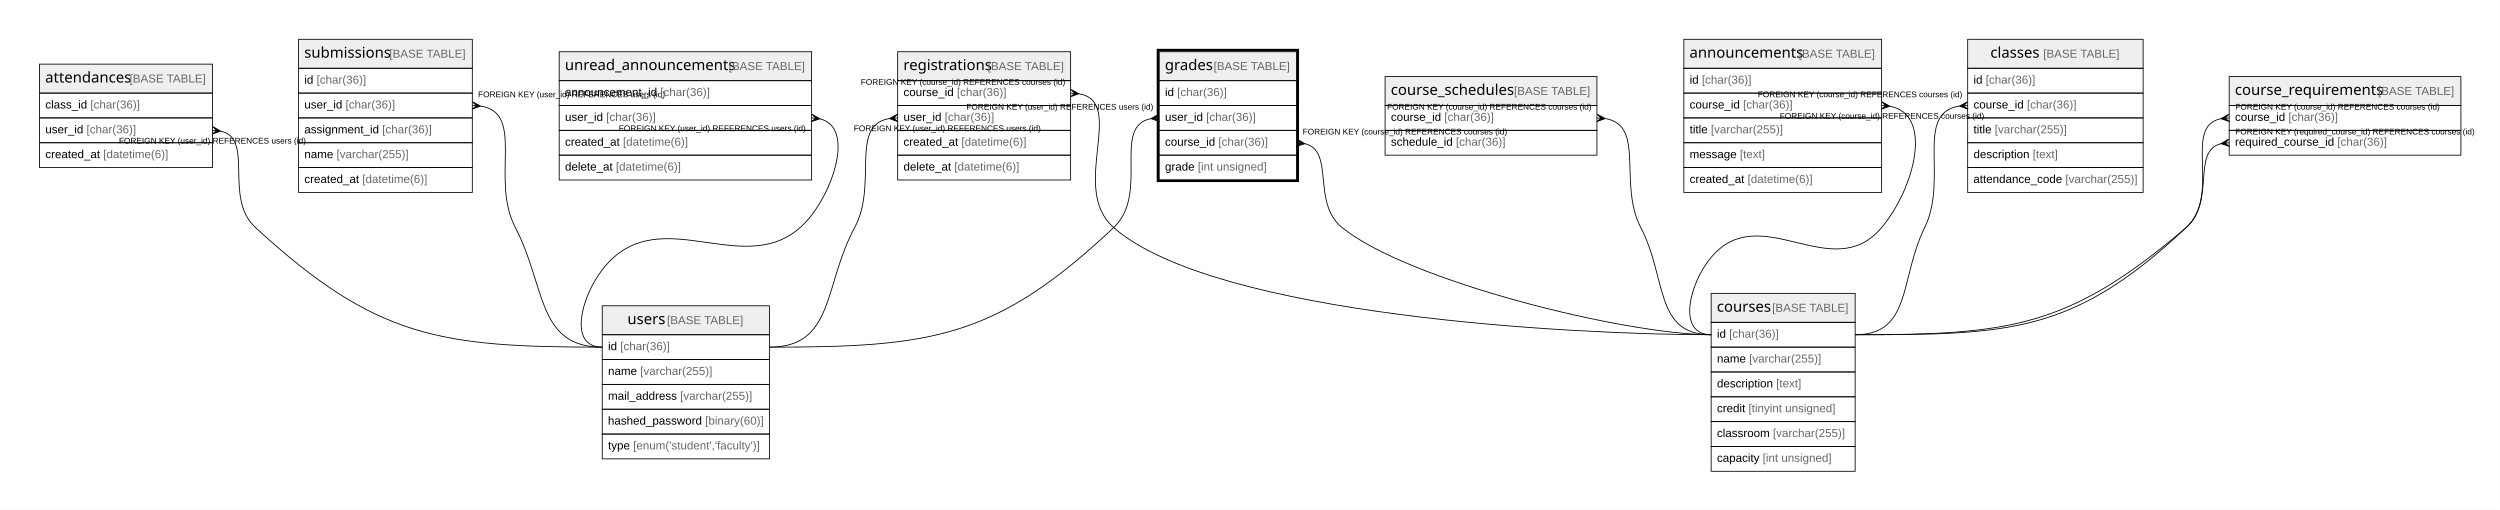
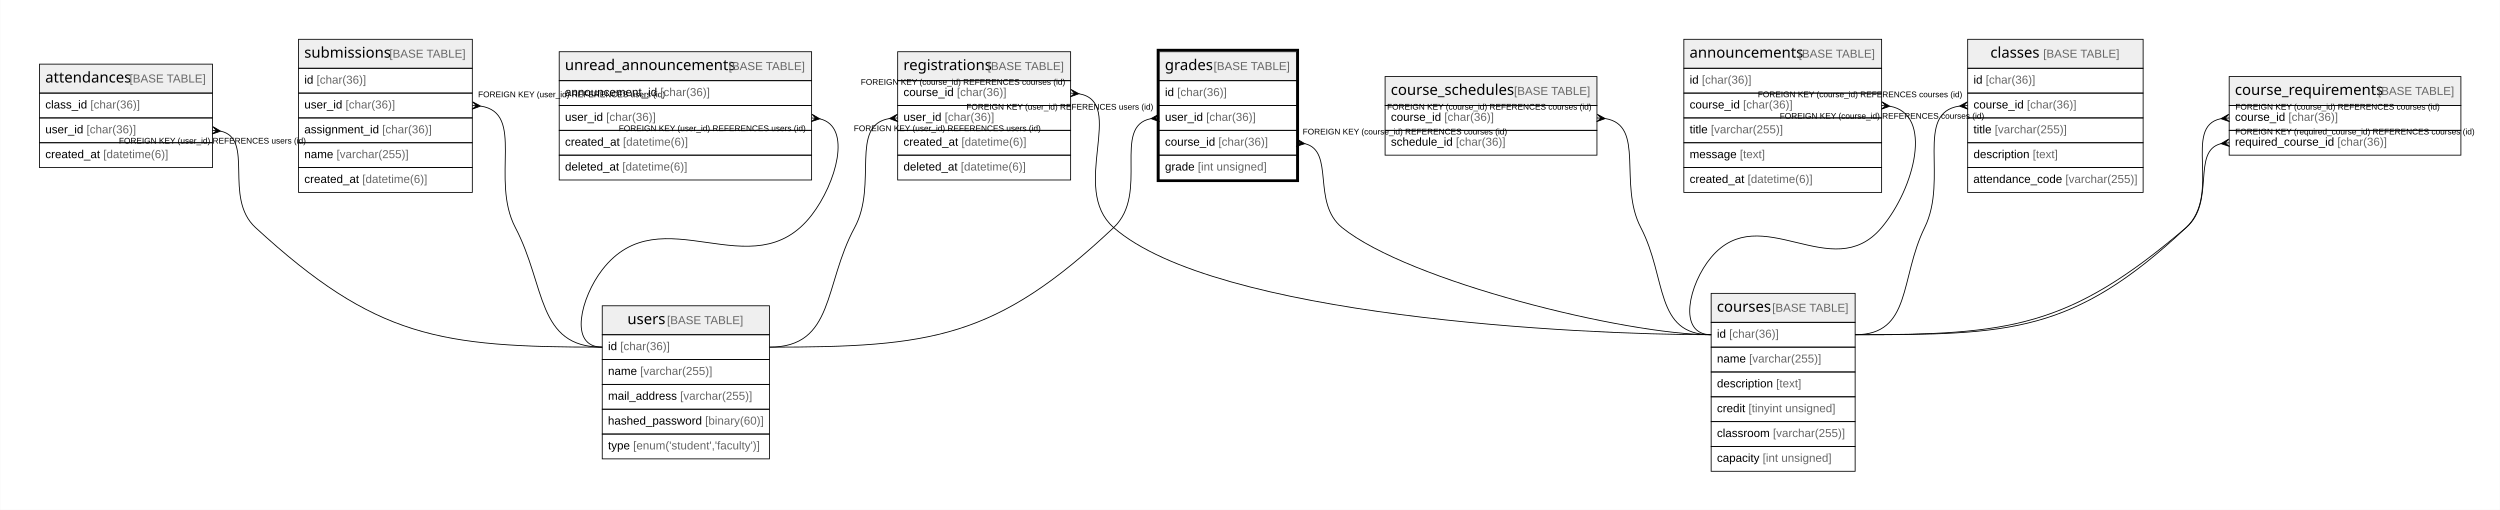
<svg xmlns="http://www.w3.org/2000/svg" width="3021pt" height="616pt" viewBox="0.00 0.00 3020.50 616.00">
  <g id="graph0" class="graph" transform="scale(1 1) rotate(0) translate(4 612)">
    <polygon fill="#ffffff" stroke="transparent" points="-4,4 -4,-612 3016.5,-612 3016.5,4 -4,4" />
    <g id="node1" class="node">
      <polygon fill="#efefef" stroke="transparent" points="1396.5,-514.5 1396.5,-549.5 1562.5,-549.5 1562.5,-514.5 1396.5,-514.5" />
      <polygon fill="none" stroke="#000000" points="1396.5,-514.5 1396.5,-549.5 1562.5,-549.5 1562.5,-514.5 1396.5,-514.5" />
      <text text-anchor="start" x="1403.365" y="-527.3" font-family="Arial Bold" font-size="18.00" fill="#000000">grades</text>
      <text text-anchor="start" x="1458.382" y="-527.3" font-family="Arial" font-size="14.00" fill="#000000"> </text>
      <text text-anchor="start" x="1462.272" y="-527.3" font-family="Arial" font-size="14.00" fill="#666666">[BASE TABLE]</text>
      <polygon fill="none" stroke="#000000" points="1396.5,-484.5 1396.5,-514.5 1562.5,-514.5 1562.5,-484.5 1396.5,-484.5" />
      <text text-anchor="start" x="1403.5" y="-495.9" font-family="Arial" font-size="14.00" fill="#000000">id </text>
      <text text-anchor="start" x="1418.28" y="-495.9" font-family="Arial" font-size="14.00" fill="#666666">[char(36)]</text>
      <polygon fill="none" stroke="#000000" points="1396.5,-454.5 1396.5,-484.5 1562.5,-484.5 1562.5,-454.5 1396.5,-454.5" />
      <text text-anchor="start" x="1403.5" y="-465.9" font-family="Arial" font-size="14.00" fill="#000000">user_id </text>
      <text text-anchor="start" x="1453.288" y="-465.9" font-family="Arial" font-size="14.00" fill="#666666">[char(36)]</text>
      <polygon fill="none" stroke="#000000" points="1396.5,-424.5 1396.5,-454.5 1562.5,-454.5 1562.5,-424.5 1396.5,-424.5" />
      <text text-anchor="start" x="1403.5" y="-435.9" font-family="Arial" font-size="14.00" fill="#000000">course_id </text>
      <text text-anchor="start" x="1468.071" y="-435.9" font-family="Arial" font-size="14.00" fill="#666666">[char(36)]</text>
      <polygon fill="none" stroke="#000000" points="1396.5,-394.5 1396.5,-424.5 1562.5,-424.5 1562.5,-394.5 1396.5,-394.5" />
      <text text-anchor="start" x="1403.5" y="-405.9" font-family="Arial" font-size="14.00" fill="#000000">grade </text>
      <text text-anchor="start" x="1443.182" y="-405.9" font-family="Arial" font-size="14.00" fill="#666666">[int unsigned]</text>
      <polygon fill="none" stroke="#000000" stroke-width="3" points="1395,-393.5 1395,-551.5 1564,-551.5 1564,-393.5 1395,-393.5" />
    </g>
    <g id="node2" class="node">
      <polygon fill="#efefef" stroke="transparent" points="723.5,-207.5 723.5,-242.5 925.5,-242.5 925.5,-207.5 723.5,-207.5" />
      <polygon fill="none" stroke="#000000" points="723.5,-207.5 723.5,-242.5 925.5,-242.5 925.5,-207.5 723.5,-207.5" />
      <text text-anchor="start" x="753.871" y="-220.3" font-family="Arial Bold" font-size="18.00" fill="#000000">users</text>
      <text text-anchor="start" x="797.875" y="-220.3" font-family="Arial" font-size="14.00" fill="#000000"> </text>
      <text text-anchor="start" x="801.766" y="-220.3" font-family="Arial" font-size="14.00" fill="#666666">[BASE TABLE]</text>
      <polygon fill="none" stroke="#000000" points="723.5,-177.5 723.5,-207.5 925.5,-207.5 925.5,-177.5 723.5,-177.5" />
      <text text-anchor="start" x="730.5" y="-188.9" font-family="Arial" font-size="14.00" fill="#000000">id </text>
      <text text-anchor="start" x="745.28" y="-188.9" font-family="Arial" font-size="14.00" fill="#666666">[char(36)]</text>
      <polygon fill="none" stroke="#000000" points="723.5,-147.5 723.5,-177.5 925.5,-177.5 925.5,-147.5 723.5,-147.5" />
      <text text-anchor="start" x="730.5" y="-158.9" font-family="Arial" font-size="14.00" fill="#000000">name </text>
      <text text-anchor="start" x="769.399" y="-158.9" font-family="Arial" font-size="14.00" fill="#666666">[varchar(255)]</text>
      <polygon fill="none" stroke="#000000" points="723.5,-117.5 723.5,-147.5 925.5,-147.5 925.5,-117.5 723.5,-117.5" />
      <text text-anchor="start" x="730.5" y="-128.9" font-family="Arial" font-size="14.00" fill="#000000">mail_address </text>
      <text text-anchor="start" x="817.621" y="-128.9" font-family="Arial" font-size="14.00" fill="#666666">[varchar(255)]</text>
      <polygon fill="none" stroke="#000000" points="723.5,-87.5 723.5,-117.5 925.5,-117.5 925.5,-87.5 723.5,-87.5" />
      <text text-anchor="start" x="730.367" y="-98.9" font-family="Arial" font-size="14.00" fill="#000000">hashed_password </text>
      <text text-anchor="start" x="847.851" y="-98.9" font-family="Arial" font-size="14.00" fill="#666666">[binary(60)]</text>
      <polygon fill="none" stroke="#000000" points="723.5,-57.5 723.5,-87.5 925.5,-87.5 925.5,-57.5 723.5,-57.5" />
      <text text-anchor="start" x="730.5" y="-68.9" font-family="Arial" font-size="14.00" fill="#000000">type </text>
      <text text-anchor="start" x="760.846" y="-68.9" font-family="Arial" font-size="14.00" fill="#666666">[enum('student','faculty')]</text>
    </g>
    <g id="edge1" class="edge">
      <path fill="none" stroke="#000000" d="M1386.473,-468.613C1338.855,-459.252 1385.18,-378.171 1341.5,-337 1199.07,-202.753 1121.225,-192.5 925.5,-192.5" />
      <polygon fill="#000000" stroke="#000000" points="1386.539,-468.618 1396.103,-473.983 1391.52,-469.059 1396.5,-469.5 1396.5,-469.5 1396.5,-469.5 1391.52,-469.059 1396.897,-465.017 1386.539,-468.618 1386.539,-468.618" />
      <text text-anchor="start" x="1163.445" y="-479.5" font-family="Arial" font-size="10.00" fill="#000000">FOREIGN KEY (user_id) REFERENCES users (id)</text>
    </g>
    <g id="node7" class="node">
      <polygon fill="#efefef" stroke="transparent" points="2063.5,-222.5 2063.5,-257.5 2237.5,-257.5 2237.5,-222.5 2063.5,-222.5" />
      <polygon fill="none" stroke="#000000" points="2063.5,-222.5 2063.5,-257.5 2237.5,-257.5 2237.5,-222.5 2063.5,-222.5" />
      <text text-anchor="start" x="2070.368" y="-235.3" font-family="Arial Bold" font-size="18.00" fill="#000000">courses</text>
      <text text-anchor="start" x="2133.378" y="-235.3" font-family="Arial" font-size="14.00" fill="#000000"> </text>
      <text text-anchor="start" x="2137.269" y="-235.3" font-family="Arial" font-size="14.00" fill="#666666">[BASE TABLE]</text>
      <polygon fill="none" stroke="#000000" points="2063.5,-192.5 2063.5,-222.5 2237.5,-222.5 2237.5,-192.5 2063.5,-192.5" />
      <text text-anchor="start" x="2070.5" y="-203.9" font-family="Arial" font-size="14.00" fill="#000000">id </text>
      <text text-anchor="start" x="2085.28" y="-203.9" font-family="Arial" font-size="14.00" fill="#666666">[char(36)]</text>
      <polygon fill="none" stroke="#000000" points="2063.5,-162.5 2063.5,-192.5 2237.5,-192.5 2237.5,-162.5 2063.5,-162.5" />
      <text text-anchor="start" x="2070.5" y="-173.9" font-family="Arial" font-size="14.00" fill="#000000">name </text>
      <text text-anchor="start" x="2109.399" y="-173.9" font-family="Arial" font-size="14.00" fill="#666666">[varchar(255)]</text>
      <polygon fill="none" stroke="#000000" points="2063.5,-132.5 2063.5,-162.5 2237.5,-162.5 2237.5,-132.5 2063.5,-132.5" />
      <text text-anchor="start" x="2070.5" y="-143.9" font-family="Arial" font-size="14.00" fill="#000000">description </text>
      <text text-anchor="start" x="2142.068" y="-143.9" font-family="Arial" font-size="14.00" fill="#666666">[text]</text>
      <polygon fill="none" stroke="#000000" points="2063.5,-102.5 2063.5,-132.5 2237.5,-132.5 2237.5,-102.5 2063.5,-102.5" />
      <text text-anchor="start" x="2070.5" y="-113.9" font-family="Arial" font-size="14.00" fill="#000000">credit </text>
      <text text-anchor="start" x="2108.614" y="-113.9" font-family="Arial" font-size="14.00" fill="#666666">[tinyint unsigned]</text>
      <polygon fill="none" stroke="#000000" points="2063.5,-72.5 2063.5,-102.5 2237.5,-102.5 2237.5,-72.5 2063.5,-72.5" />
      <text text-anchor="start" x="2070.5" y="-83.9" font-family="Arial" font-size="14.00" fill="#000000">classroom </text>
      <text text-anchor="start" x="2138.166" y="-83.9" font-family="Arial" font-size="14.00" fill="#666666">[varchar(255)]</text>
      <polygon fill="none" stroke="#000000" points="2063.5,-42.5 2063.5,-72.5 2237.5,-72.5 2237.5,-42.5 2063.5,-42.5" />
      <text text-anchor="start" x="2070.5" y="-53.9" font-family="Arial" font-size="14.00" fill="#000000">capacity </text>
      <text text-anchor="start" x="2125.736" y="-53.9" font-family="Arial" font-size="14.00" fill="#666666">[int unsigned]</text>
    </g>
    <g id="edge6" class="edge">
      <path fill="none" stroke="#000000" d="M1572.615,-438.388C1609.149,-429.32 1580.297,-367.112 1617.5,-337 1697.72,-272.07 1960.295,-207.5 2063.5,-207.5" />
      <polygon fill="#000000" stroke="#000000" points="1572.44,-438.407 1562.008,-435.027 1567.47,-438.953 1562.5,-439.5 1562.5,-439.5 1562.5,-439.5 1567.47,-438.953 1562.992,-443.973 1572.44,-438.407 1572.44,-438.407" />
      <text text-anchor="start" x="1569.886" y="-449.5" font-family="Arial" font-size="10.00" fill="#000000">FOREIGN KEY (course_id) REFERENCES courses (id)</text>
    </g>
    <g id="node3" class="node">
      <polygon fill="#efefef" stroke="transparent" points="43.5,-499.5 43.5,-534.5 252.5,-534.5 252.5,-499.5 43.5,-499.5" />
      <polygon fill="none" stroke="#000000" points="43.5,-499.5 43.5,-534.5 252.5,-534.5 252.5,-499.5 43.5,-499.5" />
      <text text-anchor="start" x="50.349" y="-512.3" font-family="Arial Bold" font-size="18.00" fill="#000000">attendances</text>
      <text text-anchor="start" x="148.397" y="-512.3" font-family="Arial" font-size="14.00" fill="#000000"> </text>
      <text text-anchor="start" x="152.288" y="-512.3" font-family="Arial" font-size="14.00" fill="#666666">[BASE TABLE]</text>
      <polygon fill="none" stroke="#000000" points="43.5,-469.5 43.5,-499.5 252.5,-499.5 252.5,-469.5 43.5,-469.5" />
      <text text-anchor="start" x="50.5" y="-480.9" font-family="Arial" font-size="14.00" fill="#000000">class_id </text>
      <text text-anchor="start" x="104.952" y="-480.9" font-family="Arial" font-size="14.00" fill="#666666">[char(36)]</text>
      <polygon fill="none" stroke="#000000" points="43.5,-439.5 43.5,-469.5 252.5,-469.5 252.5,-439.5 43.5,-439.5" />
      <text text-anchor="start" x="50.5" y="-450.9" font-family="Arial" font-size="14.00" fill="#000000">user_id </text>
      <text text-anchor="start" x="100.288" y="-450.9" font-family="Arial" font-size="14.00" fill="#666666">[char(36)]</text>
      <polygon fill="none" stroke="#000000" points="43.5,-409.5 43.5,-439.5 252.5,-439.5 252.5,-409.5 43.5,-409.5" />
      <text text-anchor="start" x="50.5" y="-420.9" font-family="Arial" font-size="14.00" fill="#000000">created_at </text>
      <text text-anchor="start" x="120.528" y="-420.9" font-family="Arial" font-size="14.00" fill="#666666">[datetime(6)]</text>
    </g>
    <g id="edge2" class="edge">
      <path fill="none" stroke="#000000" d="M262.554,-453.492C303.738,-444.204 265.241,-373.073 304.5,-337 449.552,-203.721 526.515,-192.5 723.5,-192.5" />
      <polygon fill="#000000" stroke="#000000" points="262.45,-453.502 252.051,-450.022 257.475,-454.001 252.5,-454.5 252.5,-454.5 252.5,-454.5 257.475,-454.001 252.949,-458.978 262.45,-453.502 262.45,-453.502" />
      <text text-anchor="start" x="139.445" y="-438.5" font-family="Arial" font-size="10.00" fill="#000000">FOREIGN KEY (user_id) REFERENCES users (id)</text>
    </g>
    <g id="node4" class="node">
      <polygon fill="#efefef" stroke="transparent" points="1080.5,-514.5 1080.5,-549.5 1289.5,-549.5 1289.5,-514.5 1080.5,-514.5" />
      <polygon fill="none" stroke="#000000" points="1080.5,-514.5 1080.5,-549.5 1289.5,-549.5 1289.5,-514.5 1080.5,-514.5" />
      <text text-anchor="start" x="1087.369" y="-527.3" font-family="Arial Bold" font-size="18.00" fill="#000000">registrations</text>
      <text text-anchor="start" x="1185.377" y="-527.3" font-family="Arial" font-size="14.00" fill="#000000"> </text>
      <text text-anchor="start" x="1189.268" y="-527.3" font-family="Arial" font-size="14.00" fill="#666666">[BASE TABLE]</text>
      <polygon fill="none" stroke="#000000" points="1080.5,-484.5 1080.5,-514.5 1289.5,-514.5 1289.5,-484.5 1080.5,-484.5" />
      <text text-anchor="start" x="1087.5" y="-495.9" font-family="Arial" font-size="14.00" fill="#000000">course_id </text>
      <text text-anchor="start" x="1152.071" y="-495.9" font-family="Arial" font-size="14.00" fill="#666666">[char(36)]</text>
      <polygon fill="none" stroke="#000000" points="1080.5,-454.5 1080.5,-484.5 1289.5,-484.5 1289.5,-454.5 1080.5,-454.5" />
      <text text-anchor="start" x="1087.5" y="-465.9" font-family="Arial" font-size="14.00" fill="#000000">user_id </text>
      <text text-anchor="start" x="1137.288" y="-465.9" font-family="Arial" font-size="14.00" fill="#666666">[char(36)]</text>
      <polygon fill="none" stroke="#000000" points="1080.5,-424.5 1080.5,-454.5 1289.5,-454.5 1289.5,-424.5 1080.5,-424.5" />
      <text text-anchor="start" x="1087.5" y="-435.9" font-family="Arial" font-size="14.00" fill="#000000">created_at </text>
      <text text-anchor="start" x="1157.528" y="-435.9" font-family="Arial" font-size="14.00" fill="#666666">[datetime(6)]</text>
      <polygon fill="none" stroke="#000000" points="1080.5,-394.5 1080.5,-424.5 1289.5,-424.5 1289.5,-394.5 1080.5,-394.5" />
-       <text text-anchor="start" x="1087.5" y="-405.9" font-family="Arial" font-size="14.00" fill="#000000">delete_at </text>
-       <text text-anchor="start" x="1148.974" y="-405.9" font-family="Arial" font-size="14.00" fill="#666666">[datetime(6)]</text>
+       <text text-anchor="start" x="1087.5" y="-405.9" font-family="Arial" font-size="14.00" fill="#000000">deleted_at </text>
+       <text text-anchor="start" x="1156.757" y="-405.9" font-family="Arial" font-size="14.00" fill="#666666">[datetime(6)]</text>
    </g>
    <g id="edge3" class="edge">
      <path fill="none" stroke="#000000" d="M1070.422,-468.728C1021.845,-460.563 1056.876,-389.36 1028.5,-337 990.923,-267.66 1004.368,-192.5 925.5,-192.5" />
      <polygon fill="#000000" stroke="#000000" points="1070.529,-468.736 1080.156,-473.987 1075.515,-469.118 1080.5,-469.5 1080.5,-469.5 1080.5,-469.5 1075.515,-469.118 1080.844,-465.013 1070.529,-468.736 1070.529,-468.736" />
      <text text-anchor="start" x="1027.445" y="-453.5" font-family="Arial" font-size="10.00" fill="#000000">FOREIGN KEY (user_id) REFERENCES users (id)</text>
    </g>
    <g id="edge12" class="edge">
      <path fill="none" stroke="#000000" d="M1299.521,-498.715C1357.761,-488.659 1287.24,-384.521 1341.5,-337 1464.125,-229.605 1900.495,-207.5 2063.5,-207.5" />
      <polygon fill="#000000" stroke="#000000" points="1299.469,-498.719 1289.149,-495.014 1294.485,-499.11 1289.5,-499.5 1289.5,-499.5 1289.5,-499.5 1294.485,-499.11 1289.851,-503.986 1299.469,-498.719 1299.469,-498.719" />
      <text text-anchor="start" x="1035.886" y="-509.5" font-family="Arial" font-size="10.00" fill="#000000">FOREIGN KEY (course_id) REFERENCES courses (id)</text>
    </g>
    <g id="node5" class="node">
      <polygon fill="#efefef" stroke="transparent" points="356.5,-529.5 356.5,-564.5 566.5,-564.5 566.5,-529.5 356.5,-529.5" />
      <polygon fill="none" stroke="#000000" points="356.5,-529.5 356.5,-564.5 566.5,-564.5 566.5,-529.5 356.5,-529.5" />
      <text text-anchor="start" x="363.37" y="-542.3" font-family="Arial Bold" font-size="18.00" fill="#000000">submissions</text>
      <text text-anchor="start" x="462.376" y="-542.3" font-family="Arial" font-size="14.00" fill="#000000"> </text>
      <text text-anchor="start" x="466.266" y="-542.3" font-family="Arial" font-size="14.00" fill="#666666">[BASE TABLE]</text>
      <polygon fill="none" stroke="#000000" points="356.5,-499.5 356.5,-529.5 566.5,-529.5 566.5,-499.5 356.5,-499.5" />
      <text text-anchor="start" x="363.5" y="-510.9" font-family="Arial" font-size="14.00" fill="#000000">id </text>
      <text text-anchor="start" x="378.28" y="-510.9" font-family="Arial" font-size="14.00" fill="#666666">[char(36)]</text>
      <polygon fill="none" stroke="#000000" points="356.5,-469.5 356.5,-499.5 566.5,-499.5 566.5,-469.5 356.5,-469.5" />
      <text text-anchor="start" x="363.5" y="-480.9" font-family="Arial" font-size="14.00" fill="#000000">user_id </text>
      <text text-anchor="start" x="413.288" y="-480.9" font-family="Arial" font-size="14.00" fill="#666666">[char(36)]</text>
      <polygon fill="none" stroke="#000000" points="356.5,-439.5 356.5,-469.5 566.5,-469.5 566.5,-439.5 356.5,-439.5" />
      <text text-anchor="start" x="363.5" y="-450.9" font-family="Arial" font-size="14.00" fill="#000000">assignment_id </text>
      <text text-anchor="start" x="457.633" y="-450.9" font-family="Arial" font-size="14.00" fill="#666666">[char(36)]</text>
      <polygon fill="none" stroke="#000000" points="356.5,-409.5 356.5,-439.5 566.5,-439.5 566.5,-409.5 356.5,-409.5" />
      <text text-anchor="start" x="363.5" y="-420.9" font-family="Arial" font-size="14.00" fill="#000000">name </text>
      <text text-anchor="start" x="402.399" y="-420.9" font-family="Arial" font-size="14.00" fill="#666666">[varchar(255)]</text>
      <polygon fill="none" stroke="#000000" points="356.5,-379.5 356.5,-409.5 566.5,-409.5 566.5,-379.5 356.5,-379.5" />
      <text text-anchor="start" x="363.5" y="-390.9" font-family="Arial" font-size="14.00" fill="#000000">created_at </text>
      <text text-anchor="start" x="433.528" y="-390.9" font-family="Arial" font-size="14.00" fill="#666666">[datetime(6)]</text>
    </g>
    <g id="edge4" class="edge">
      <path fill="none" stroke="#000000" d="M576.531,-483.799C630.983,-475.502 587.881,-395.292 618.5,-337 655.417,-266.719 644.113,-192.5 723.5,-192.5" />
      <polygon fill="#000000" stroke="#000000" points="576.476,-483.803 566.186,-480.011 571.488,-484.151 566.5,-484.5 566.5,-484.5 566.5,-484.5 571.488,-484.151 566.814,-488.989 576.476,-483.803 576.476,-483.803" />
      <text text-anchor="start" x="573.445" y="-494.5" font-family="Arial" font-size="10.00" fill="#000000">FOREIGN KEY (user_id) REFERENCES users (id)</text>
    </g>
    <g id="node6" class="node">
      <polygon fill="#efefef" stroke="transparent" points="671.5,-514.5 671.5,-549.5 976.5,-549.5 976.5,-514.5 671.5,-514.5" />
      <polygon fill="none" stroke="#000000" points="671.5,-514.5 671.5,-549.5 976.5,-549.5 976.5,-514.5 671.5,-514.5" />
      <text text-anchor="start" x="678.333" y="-527.3" font-family="Arial Bold" font-size="18.00" fill="#000000">unread_announcements</text>
      <text text-anchor="start" x="872.413" y="-527.3" font-family="Arial" font-size="14.00" fill="#000000"> </text>
      <text text-anchor="start" x="876.303" y="-527.3" font-family="Arial" font-size="14.00" fill="#666666">[BASE TABLE]</text>
      <polygon fill="none" stroke="#000000" points="671.5,-484.5 671.5,-514.5 976.5,-514.5 976.5,-484.5 671.5,-484.5" />
      <text text-anchor="start" x="678.5" y="-495.9" font-family="Arial" font-size="14.00" fill="#000000">announcement_id </text>
      <text text-anchor="start" x="793.657" y="-495.9" font-family="Arial" font-size="14.00" fill="#666666">[char(36)]</text>
      <polygon fill="none" stroke="#000000" points="671.5,-454.5 671.5,-484.5 976.5,-484.5 976.5,-454.5 671.5,-454.5" />
      <text text-anchor="start" x="678.5" y="-465.9" font-family="Arial" font-size="14.00" fill="#000000">user_id </text>
      <text text-anchor="start" x="728.288" y="-465.9" font-family="Arial" font-size="14.00" fill="#666666">[char(36)]</text>
      <polygon fill="none" stroke="#000000" points="671.5,-424.5 671.5,-454.5 976.5,-454.5 976.5,-424.5 671.5,-424.5" />
      <text text-anchor="start" x="678.5" y="-435.9" font-family="Arial" font-size="14.00" fill="#000000">created_at </text>
      <text text-anchor="start" x="748.528" y="-435.9" font-family="Arial" font-size="14.00" fill="#666666">[datetime(6)]</text>
      <polygon fill="none" stroke="#000000" points="671.5,-394.5 671.5,-424.5 976.5,-424.5 976.5,-394.5 671.5,-394.5" />
-       <text text-anchor="start" x="678.5" y="-405.9" font-family="Arial" font-size="14.00" fill="#000000">delete_at </text>
-       <text text-anchor="start" x="739.974" y="-405.9" font-family="Arial" font-size="14.00" fill="#666666">[datetime(6)]</text>
+       <text text-anchor="start" x="678.5" y="-405.9" font-family="Arial" font-size="14.00" fill="#000000">deleted_at </text>
+       <text text-anchor="start" x="747.757" y="-405.9" font-family="Arial" font-size="14.00" fill="#666666">[datetime(6)]</text>
    </g>
    <g id="edge5" class="edge">
      <path fill="none" stroke="#000000" d="M986.461,-468.409C1025.811,-458.96 1006.183,-390.42 976.5,-352 905.453,-260.041 794.547,-377.959 723.5,-286 698.094,-253.116 681.944,-192.5 723.5,-192.5" />
      <polygon fill="#000000" stroke="#000000" points="986.441,-468.411 976.01,-465.027 981.47,-468.955 976.5,-469.5 976.5,-469.5 976.5,-469.5 981.47,-468.955 976.99,-473.973 986.441,-468.411 986.441,-468.411" />
      <text text-anchor="start" x="743.445" y="-453.5" font-family="Arial" font-size="10.00" fill="#000000">FOREIGN KEY (user_id) REFERENCES users (id)</text>
    </g>
    <g id="node8" class="node">
      <polygon fill="#efefef" stroke="transparent" points="2030.5,-529.5 2030.5,-564.5 2269.5,-564.5 2269.5,-529.5 2030.5,-529.5" />
      <polygon fill="none" stroke="#000000" points="2030.5,-529.5 2030.5,-564.5 2269.5,-564.5 2269.5,-529.5 2030.5,-529.5" />
      <text text-anchor="start" x="2037.348" y="-542.3" font-family="Arial Bold" font-size="18.00" fill="#000000">announcements</text>
      <text text-anchor="start" x="2165.398" y="-542.3" font-family="Arial" font-size="14.00" fill="#000000"> </text>
      <text text-anchor="start" x="2169.289" y="-542.3" font-family="Arial" font-size="14.00" fill="#666666">[BASE TABLE]</text>
      <polygon fill="none" stroke="#000000" points="2030.5,-499.5 2030.5,-529.5 2269.5,-529.5 2269.5,-499.5 2030.5,-499.5" />
      <text text-anchor="start" x="2037.5" y="-510.9" font-family="Arial" font-size="14.00" fill="#000000">id </text>
      <text text-anchor="start" x="2052.28" y="-510.9" font-family="Arial" font-size="14.00" fill="#666666">[char(36)]</text>
      <polygon fill="none" stroke="#000000" points="2030.5,-469.5 2030.5,-499.5 2269.5,-499.5 2269.5,-469.5 2030.5,-469.5" />
      <text text-anchor="start" x="2037.5" y="-480.9" font-family="Arial" font-size="14.00" fill="#000000">course_id </text>
      <text text-anchor="start" x="2102.071" y="-480.9" font-family="Arial" font-size="14.00" fill="#666666">[char(36)]</text>
      <polygon fill="none" stroke="#000000" points="2030.5,-439.5 2030.5,-469.5 2269.5,-469.5 2269.5,-439.5 2030.5,-439.5" />
      <text text-anchor="start" x="2037.5" y="-450.9" font-family="Arial" font-size="14.00" fill="#000000">title </text>
      <text text-anchor="start" x="2063.168" y="-450.9" font-family="Arial" font-size="14.00" fill="#666666">[varchar(255)]</text>
      <polygon fill="none" stroke="#000000" points="2030.5,-409.5 2030.5,-439.5 2269.5,-439.5 2269.5,-409.5 2030.5,-409.5" />
      <text text-anchor="start" x="2037.5" y="-420.9" font-family="Arial" font-size="14.00" fill="#000000">message </text>
      <text text-anchor="start" x="2098.182" y="-420.9" font-family="Arial" font-size="14.00" fill="#666666">[text]</text>
      <polygon fill="none" stroke="#000000" points="2030.5,-379.5 2030.5,-409.5 2269.5,-409.5 2269.5,-379.5 2030.5,-379.5" />
      <text text-anchor="start" x="2037.5" y="-390.9" font-family="Arial" font-size="14.00" fill="#000000">created_at </text>
      <text text-anchor="start" x="2107.528" y="-390.9" font-family="Arial" font-size="14.00" fill="#666666">[datetime(6)]</text>
    </g>
    <g id="edge7" class="edge">
      <path fill="none" stroke="#000000" d="M2279.469,-483.651C2332.442,-473.997 2309.37,-384.442 2269.5,-337 2209.703,-265.847 2123.297,-372.153 2063.5,-301 2036.764,-269.187 2021.944,-207.5 2063.5,-207.5" />
      <polygon fill="#000000" stroke="#000000" points="2279.464,-483.651 2269.118,-480.016 2274.482,-484.075 2269.5,-484.5 2269.5,-484.5 2269.5,-484.5 2274.482,-484.075 2269.882,-488.984 2279.464,-483.651 2279.464,-483.651" />
      <text text-anchor="start" x="2146.386" y="-468.5" font-family="Arial" font-size="10.00" fill="#000000">FOREIGN KEY (course_id) REFERENCES courses (id)</text>
    </g>
    <g id="node9" class="node">
      <polygon fill="#efefef" stroke="transparent" points="2373.5,-529.5 2373.5,-564.5 2585.5,-564.5 2585.5,-529.5 2373.5,-529.5" />
      <polygon fill="none" stroke="#000000" points="2373.5,-529.5 2373.5,-564.5 2585.5,-564.5 2585.5,-529.5 2373.5,-529.5" />
      <text text-anchor="start" x="2400.87" y="-542.3" font-family="Arial Bold" font-size="18.00" fill="#000000">classes</text>
      <text text-anchor="start" x="2460.876" y="-542.3" font-family="Arial" font-size="14.00" fill="#000000"> </text>
      <text text-anchor="start" x="2464.767" y="-542.3" font-family="Arial" font-size="14.00" fill="#666666">[BASE TABLE]</text>
      <polygon fill="none" stroke="#000000" points="2373.5,-499.5 2373.5,-529.5 2585.5,-529.5 2585.5,-499.5 2373.5,-499.5" />
      <text text-anchor="start" x="2380.5" y="-510.9" font-family="Arial" font-size="14.00" fill="#000000">id </text>
      <text text-anchor="start" x="2395.28" y="-510.9" font-family="Arial" font-size="14.00" fill="#666666">[char(36)]</text>
      <polygon fill="none" stroke="#000000" points="2373.5,-469.5 2373.5,-499.5 2585.5,-499.5 2585.5,-469.5 2373.5,-469.5" />
      <text text-anchor="start" x="2380.5" y="-480.9" font-family="Arial" font-size="14.00" fill="#000000">course_id </text>
      <text text-anchor="start" x="2445.071" y="-480.9" font-family="Arial" font-size="14.00" fill="#666666">[char(36)]</text>
      <polygon fill="none" stroke="#000000" points="2373.5,-439.5 2373.5,-469.5 2585.5,-469.5 2585.5,-439.5 2373.5,-439.5" />
      <text text-anchor="start" x="2380.5" y="-450.9" font-family="Arial" font-size="14.00" fill="#000000">title </text>
      <text text-anchor="start" x="2406.168" y="-450.9" font-family="Arial" font-size="14.00" fill="#666666">[varchar(255)]</text>
      <polygon fill="none" stroke="#000000" points="2373.5,-409.5 2373.5,-439.5 2585.5,-439.5 2585.5,-409.5 2373.5,-409.5" />
      <text text-anchor="start" x="2380.5" y="-420.9" font-family="Arial" font-size="14.00" fill="#000000">description </text>
      <text text-anchor="start" x="2452.068" y="-420.9" font-family="Arial" font-size="14.00" fill="#666666">[text]</text>
      <polygon fill="none" stroke="#000000" points="2373.5,-379.5 2373.5,-409.5 2585.5,-409.5 2585.5,-379.5 2373.5,-379.5" />
      <text text-anchor="start" x="2380.3" y="-390.9" font-family="Arial" font-size="14.00" fill="#000000">attendance_code </text>
      <text text-anchor="start" x="2491.581" y="-390.9" font-family="Arial" font-size="14.00" fill="#666666">[varchar(255)]</text>
    </g>
    <g id="edge8" class="edge">
      <path fill="none" stroke="#000000" d="M2363.456,-483.806C2308.853,-475.585 2350.565,-396.082 2321.5,-337 2291.217,-275.442 2306.103,-207.5 2237.5,-207.5" />
      <polygon fill="#000000" stroke="#000000" points="2363.524,-483.81 2373.19,-488.989 2368.512,-484.155 2373.5,-484.5 2373.5,-484.5 2373.5,-484.5 2368.512,-484.155 2373.81,-480.011 2363.524,-483.81 2363.524,-483.81" />
      <text text-anchor="start" x="2119.886" y="-494.5" font-family="Arial" font-size="10.00" fill="#000000">FOREIGN KEY (course_id) REFERENCES courses (id)</text>
    </g>
    <g id="node10" class="node">
      <polygon fill="#efefef" stroke="transparent" points="2689.5,-484.5 2689.5,-519.5 2969.5,-519.5 2969.5,-484.5 2689.5,-484.5" />
      <polygon fill="none" stroke="#000000" points="2689.5,-484.5 2689.5,-519.5 2969.5,-519.5 2969.5,-484.5 2689.5,-484.5" />
      <text text-anchor="start" x="2696.36" y="-497.3" font-family="Arial Bold" font-size="18.00" fill="#000000">course_requirements</text>
      <text text-anchor="start" x="2865.387" y="-497.3" font-family="Arial" font-size="14.00" fill="#000000"> </text>
      <text text-anchor="start" x="2869.277" y="-497.3" font-family="Arial" font-size="14.00" fill="#666666">[BASE TABLE]</text>
      <polygon fill="none" stroke="#000000" points="2689.5,-454.5 2689.5,-484.5 2969.5,-484.5 2969.5,-454.5 2689.5,-454.5" />
      <text text-anchor="start" x="2696.5" y="-465.9" font-family="Arial" font-size="14.00" fill="#000000">course_id </text>
      <text text-anchor="start" x="2761.071" y="-465.9" font-family="Arial" font-size="14.00" fill="#666666">[char(36)]</text>
      <polygon fill="none" stroke="#000000" points="2689.5,-424.5 2689.5,-454.5 2969.5,-454.5 2969.5,-424.5 2689.5,-424.5" />
      <text text-anchor="start" x="2696.5" y="-435.9" font-family="Arial" font-size="14.00" fill="#000000">required_course_id </text>
      <text text-anchor="start" x="2820.194" y="-435.9" font-family="Arial" font-size="14.00" fill="#666666">[char(36)]</text>
    </g>
    <g id="edge9" class="edge">
      <path fill="none" stroke="#000000" d="M2679.286,-468.55C2632.802,-458.872 2680.784,-377.726 2637.5,-337 2501.408,-208.951 2424.363,-207.5 2237.5,-207.5" />
      <polygon fill="#000000" stroke="#000000" points="2679.543,-468.573 2689.083,-473.981 2684.521,-469.037 2689.5,-469.5 2689.5,-469.5 2689.5,-469.5 2684.521,-469.037 2689.917,-465.019 2679.543,-468.573 2679.543,-468.573" />
      <text text-anchor="start" x="2696.886" y="-479.5" font-family="Arial" font-size="10.00" fill="#000000">FOREIGN KEY (course_id) REFERENCES courses (id)</text>
    </g>
    <g id="edge10" class="edge">
      <path fill="none" stroke="#000000" d="M2679.529,-438.398C2643.623,-429.411 2673.45,-367.726 2637.5,-337 2495.451,-215.593 2424.363,-207.5 2237.5,-207.5" />
      <polygon fill="#000000" stroke="#000000" points="2679.561,-438.401 2689.006,-443.973 2684.53,-438.951 2689.5,-439.5 2689.5,-439.5 2689.5,-439.5 2684.53,-438.951 2689.994,-435.027 2679.561,-438.401 2679.561,-438.401" />
      <text text-anchor="start" x="2696.771" y="-449.5" font-family="Arial" font-size="10.00" fill="#000000">FOREIGN KEY (required_course_id) REFERENCES courses (id)</text>
    </g>
    <g id="node11" class="node">
      <polygon fill="#efefef" stroke="transparent" points="1669.5,-484.5 1669.5,-519.5 1925.5,-519.5 1925.5,-484.5 1669.5,-484.5" />
      <polygon fill="none" stroke="#000000" points="1669.5,-484.5 1669.5,-519.5 1925.5,-519.5 1925.5,-484.5 1669.5,-484.5" />
      <text text-anchor="start" x="1676.352" y="-497.3" font-family="Arial Bold" font-size="18.00" fill="#000000">course_schedules</text>
      <text text-anchor="start" x="1821.394" y="-497.3" font-family="Arial" font-size="14.00" fill="#000000"> </text>
      <text text-anchor="start" x="1825.285" y="-497.3" font-family="Arial" font-size="14.00" fill="#666666">[BASE TABLE]</text>
      <polygon fill="none" stroke="#000000" points="1669.5,-454.5 1669.5,-484.5 1925.5,-484.5 1925.5,-454.5 1669.5,-454.5" />
      <text text-anchor="start" x="1676.5" y="-465.9" font-family="Arial" font-size="14.00" fill="#000000">course_id </text>
      <text text-anchor="start" x="1741.071" y="-465.9" font-family="Arial" font-size="14.00" fill="#666666">[char(36)]</text>
      <polygon fill="none" stroke="#000000" points="1669.5,-424.5 1669.5,-454.5 1925.5,-454.5 1925.5,-424.5 1669.5,-424.5" />
      <text text-anchor="start" x="1676.5" y="-435.9" font-family="Arial" font-size="14.00" fill="#000000">schedule_id </text>
      <text text-anchor="start" x="1755.082" y="-435.9" font-family="Arial" font-size="14.00" fill="#666666">[char(36)]</text>
    </g>
    <g id="edge11" class="edge">
      <path fill="none" stroke="#000000" d="M1935.621,-468.734C1984.504,-460.632 1950.892,-389.943 1978.5,-337 2010.333,-275.955 1994.654,-207.5 2063.5,-207.5" />
      <polygon fill="#000000" stroke="#000000" points="1935.472,-468.745 1925.16,-465.013 1930.486,-469.123 1925.5,-469.5 1925.5,-469.5 1925.5,-469.5 1930.486,-469.123 1925.84,-473.987 1935.472,-468.745 1935.472,-468.745" />
      <text text-anchor="start" x="1671.886" y="-479.5" font-family="Arial" font-size="10.00" fill="#000000">FOREIGN KEY (course_id) REFERENCES courses (id)</text>
    </g>
  </g>
</svg>
